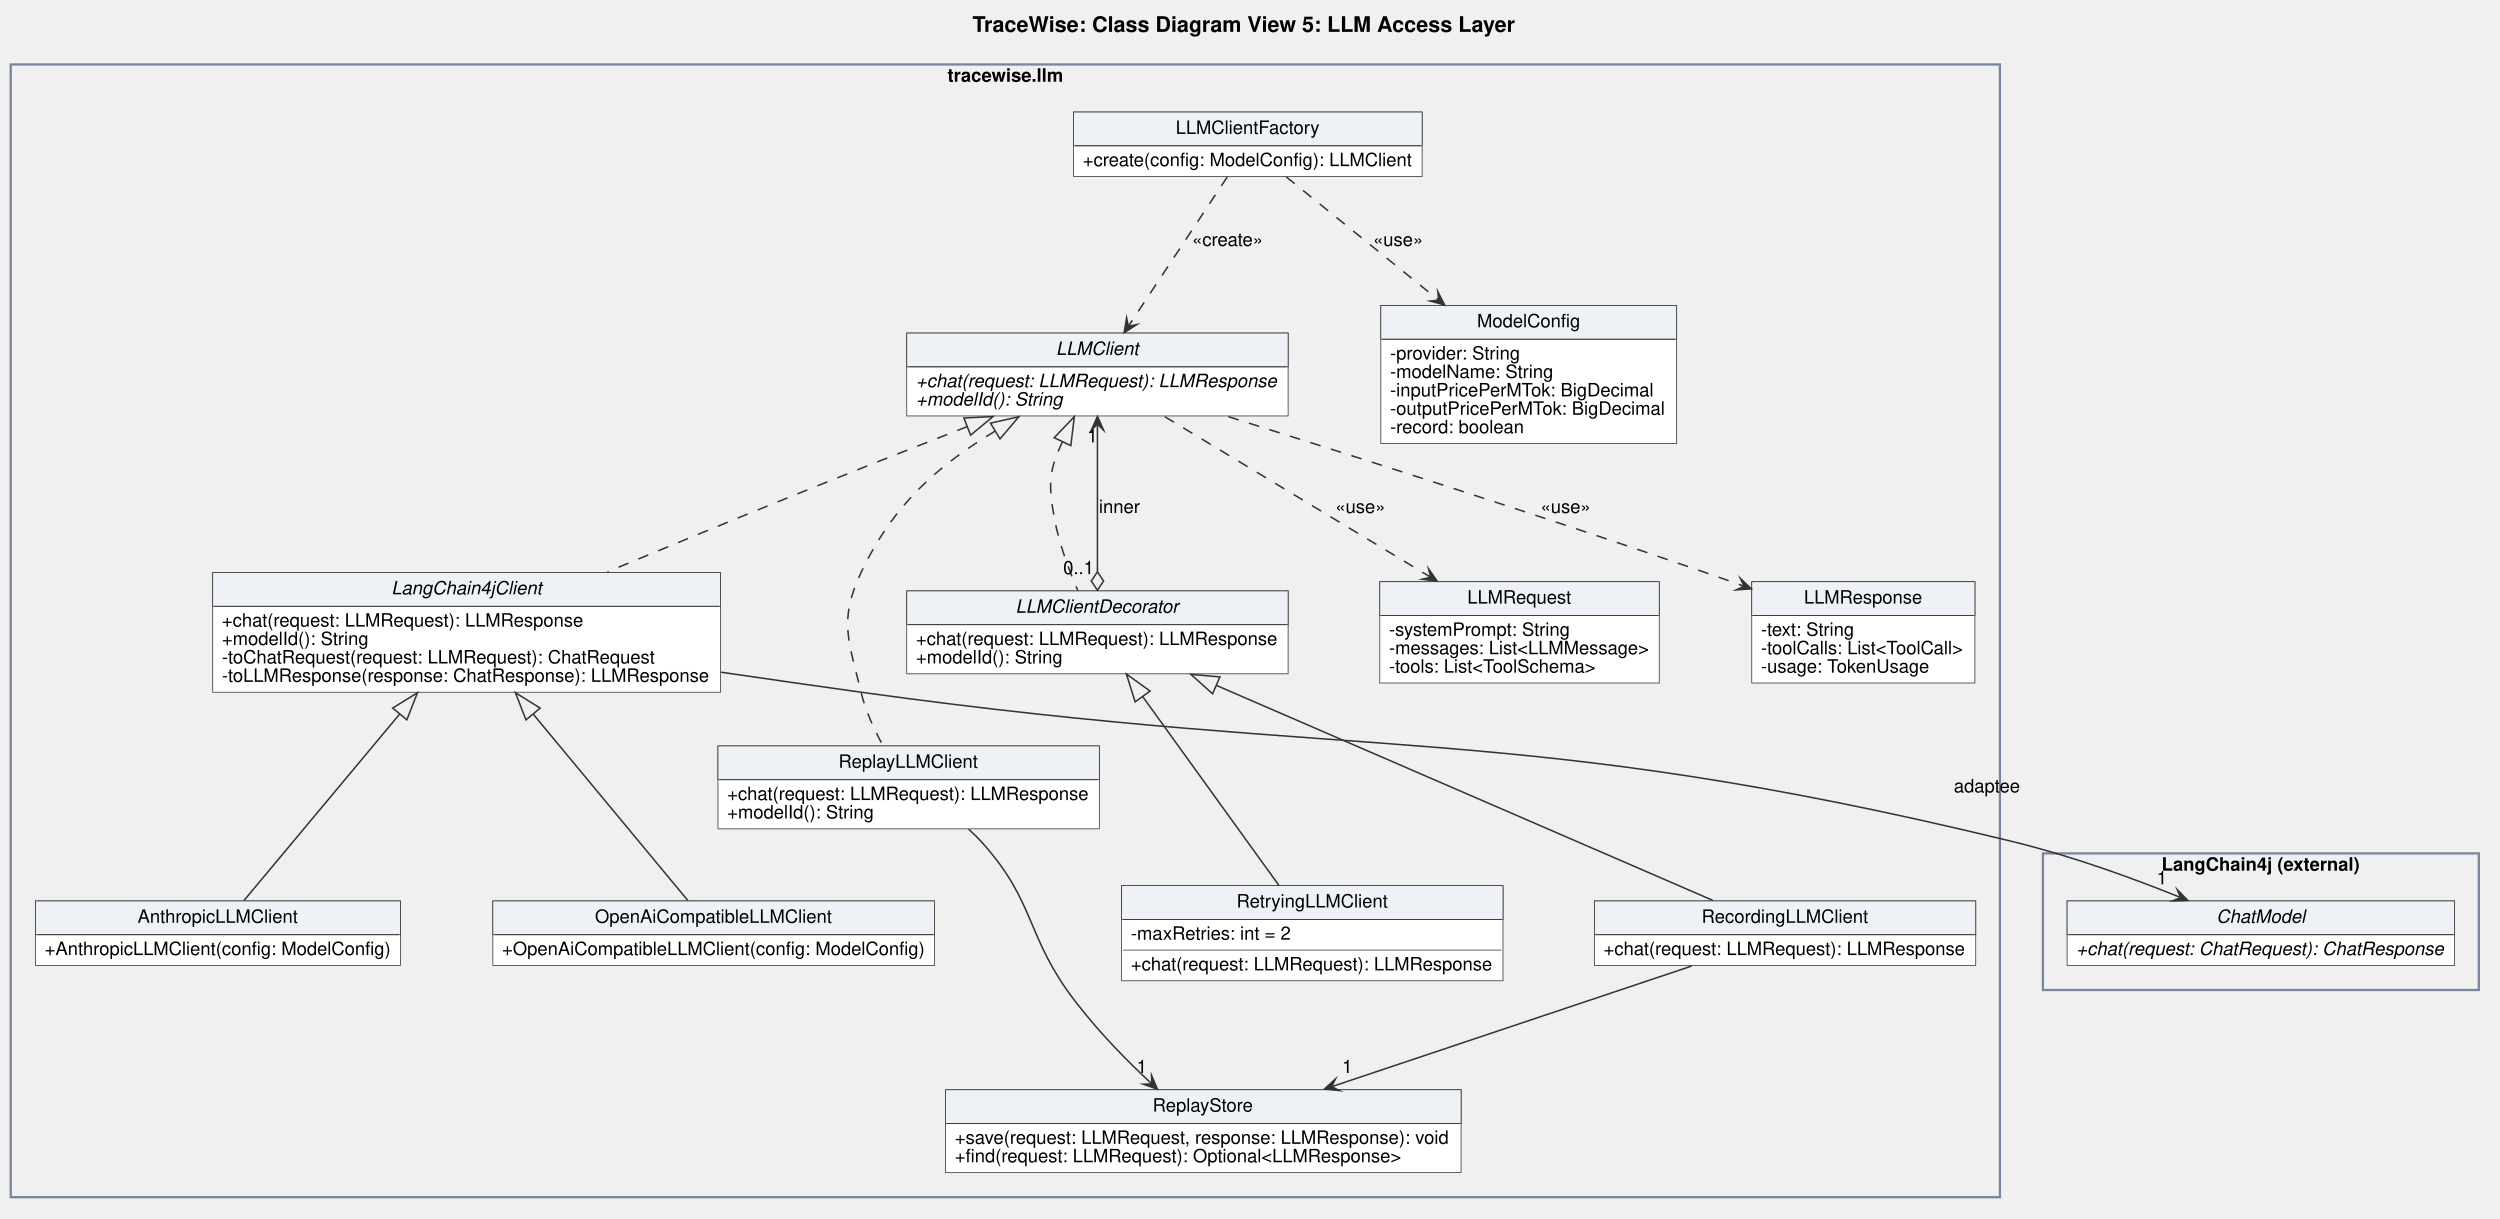
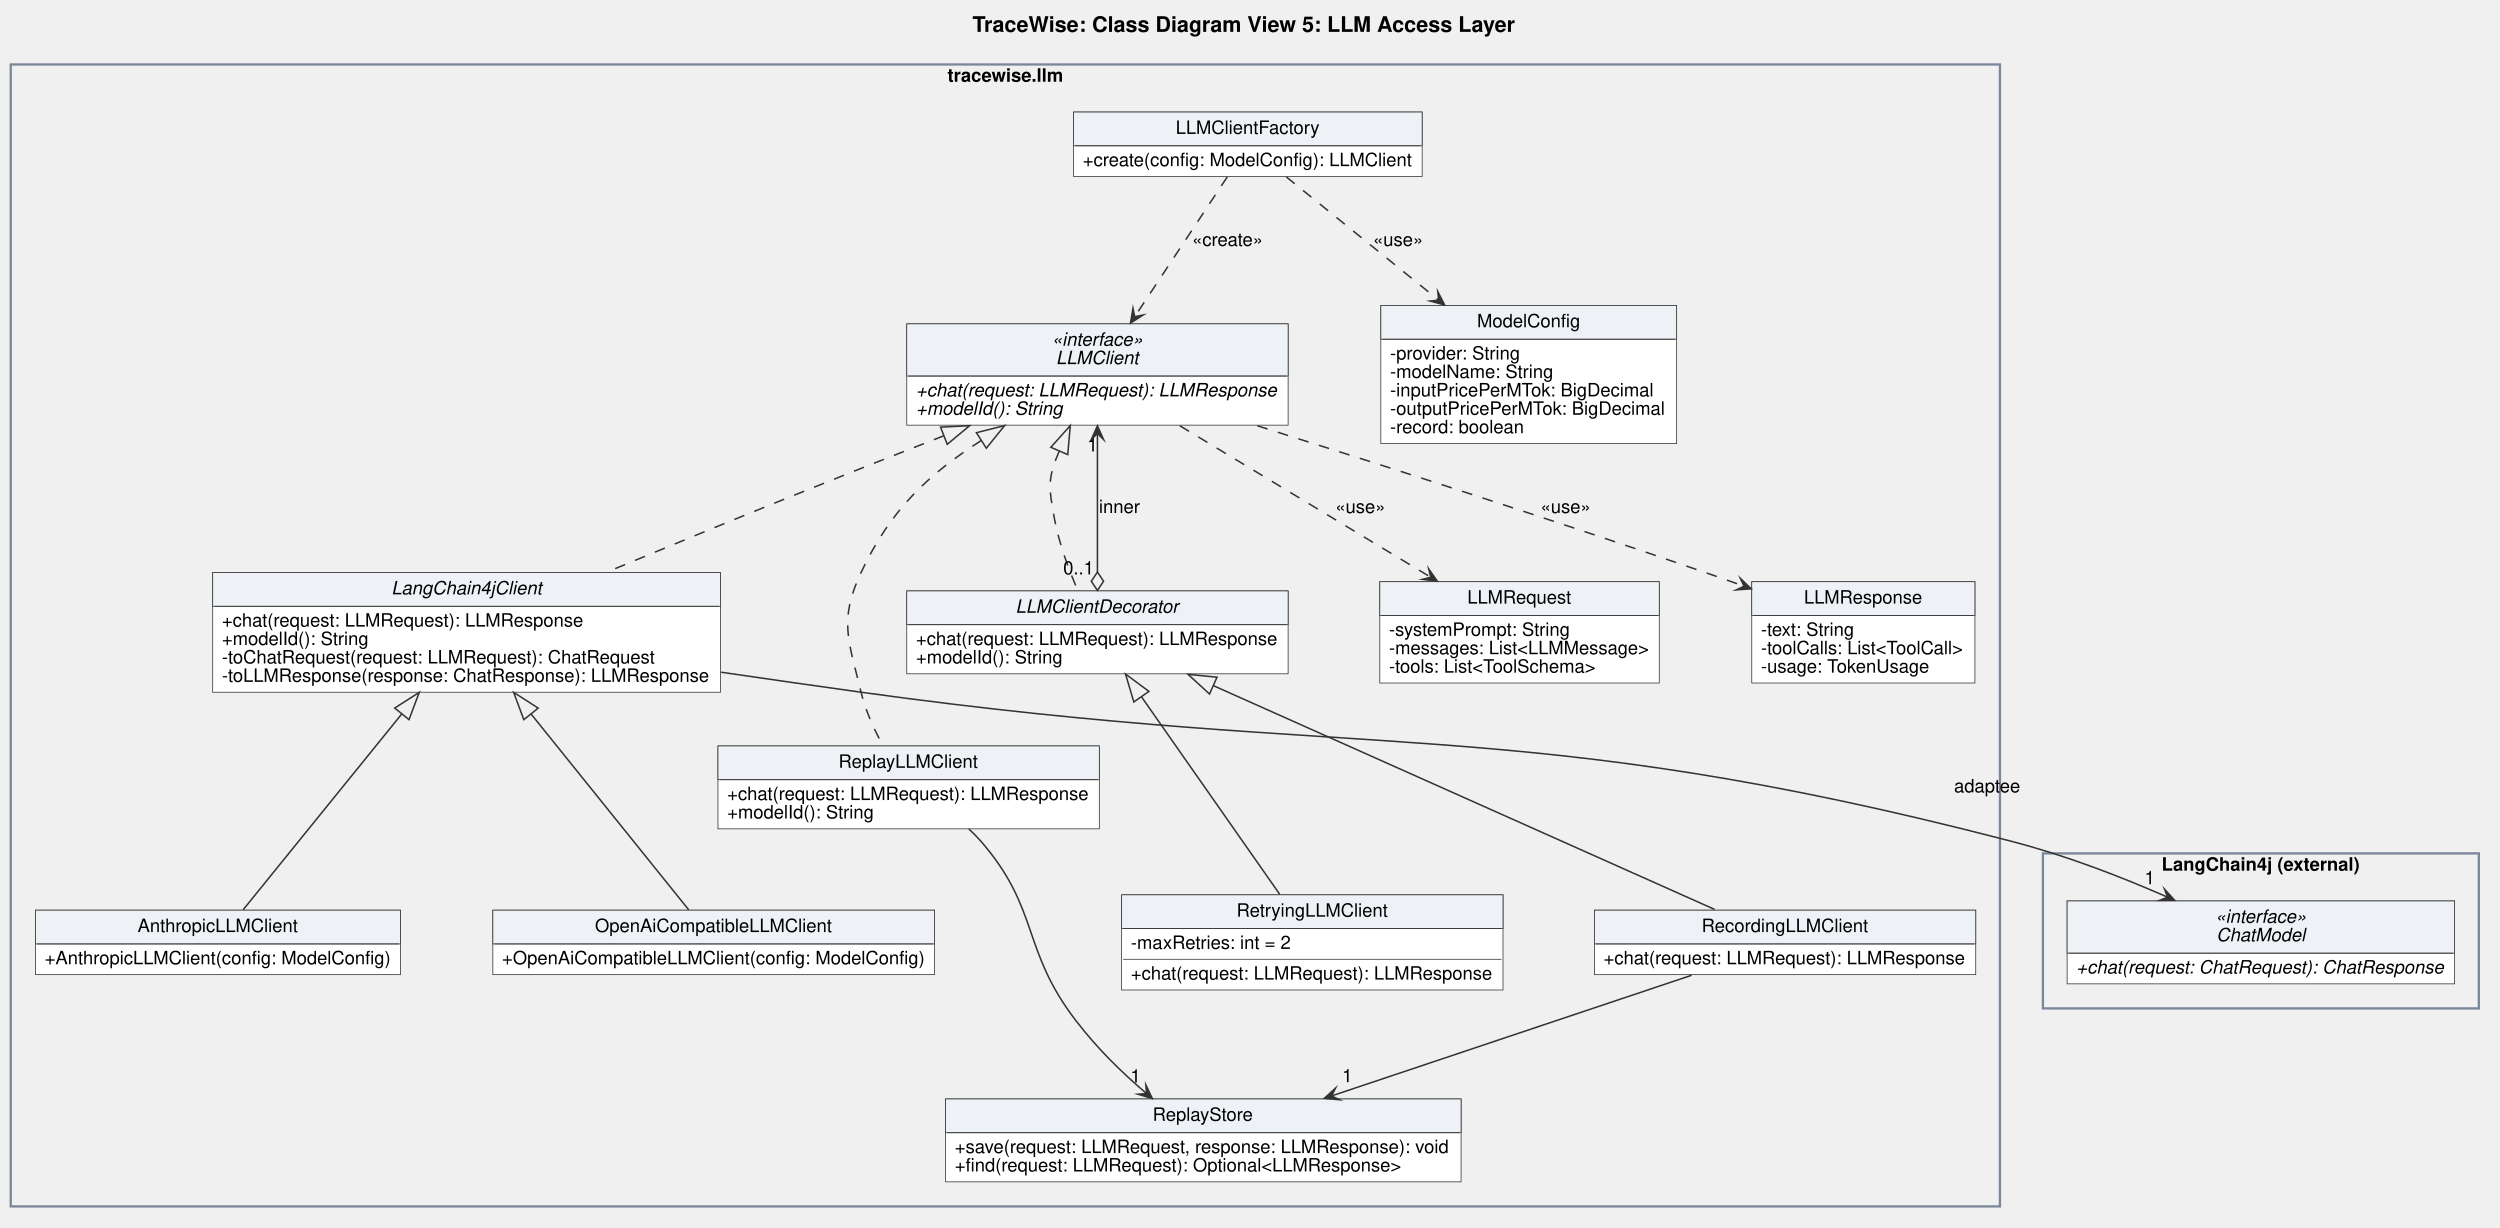
- <svg xmlns="http://www.w3.org/2000/svg" version="1.1" data-diagram-type="CLASS" style="width:2545px;height:1240px;background:#FFFFFF;" width="2545.313px" height="1240.625px" viewBox="0 0 2545 1240" zoomAndPan="magnify" preserveAspectRatio="none" contentStyleType="text/css">
+ <svg xmlns="http://www.w3.org/2000/svg" version="1.1" data-diagram-type="CLASS" style="width:2545px;height:1250px;background:#FFFFFF;" width="2545.313px" height="1250px" viewBox="0 0 2545 1250" zoomAndPan="magnify" preserveAspectRatio="none" contentStyleType="text/css">
  <defs />
  <g font-family="sans-serif" lengthAdjust="spacing">
    <g class="title" data-source-line="4">
      <text x="989.985" y="32.469" fill="#000" font-size="21.875" textLength="554.405" font-weight="700" font-family="Helvetica">TraceWise: Class Diagram View 5: LLM Access Layer</text>
    </g>
    <g class="cluster" data-qualified-name="LangChain4j .external." id="ent0005" data-source-line="15">
-       <rect x="2079.688" y="868.75" width="443.75" height="139.063" fill="none" style="stroke:#7A869A;stroke-width:2.344;" />
+       <rect x="2079.688" y="868.75" width="443.75" height="157.813" fill="none" style="stroke:#7A869A;stroke-width:2.344;" />
      <text x="2200.502" y="886.313" fill="#000" font-size="18.75" textLength="202.121" font-weight="700" font-family="Helvetica">LangChain4j (external)</text>
    </g>
-     <g class="cluster" data-qualified-name="tracewise.llm" id="ent0106" data-source-line="456">
-       <rect x="10.938" y="65.625" width="2025" height="1153.125" fill="none" style="stroke:#7A869A;stroke-width:2.344;" />
+     <g class="cluster" data-qualified-name="tracewise.llm" id="ent0106" data-source-line="468">
+       <rect x="10.938" y="65.625" width="2025" height="1162.5" fill="none" style="stroke:#7A869A;stroke-width:2.344;" />
      <text x="964.551" y="83.188" fill="#000" font-size="18.75" textLength="117.773" font-weight="700" font-family="Helvetica">tracewise.llm</text>
    </g>
    <g class="entity" data-qualified-name="LangChain4j .external..ChatModel" id="ent0006" data-source-line="16">
-       <rect x="2104.328" y="917.188" width="394.482" height="65.625" fill="#FFF" style="stroke:#333;stroke-width:0.781;" />
-       <rect x="2104.328" y="917.188" width="394.482" height="34.375" fill="#EEF2F7" style="stroke:#333;stroke-width:0.781;" />
-       <text x="2256.232" y="939.438" fill="#000" font-size="18.75" textLength="90.674" font-style="italic" font-family="Helvetica">ChatModel</text>
-       <line x1="2105.891" y1="951.563" x2="2497.248" y2="951.563" style="stroke:#333;stroke-width:0.781;" />
-       <text x="2113.703" y="972.25" fill="#000" font-size="18.75" textLength="375.732" font-style="italic" font-family="Helvetica">+chat(request: ChatRequest): ChatResponse</text>
-     </g>
-     <g class="entity" data-qualified-name="tracewise.llm.LLMClient" id="ent0107" data-source-line="457">
-       <rect x="923.078" y="339.063" width="388.22" height="84.375" fill="#FFF" style="stroke:#333;stroke-width:0.781;" />
-       <rect x="923.078" y="339.063" width="388.22" height="34.375" fill="#EEF2F7" style="stroke:#333;stroke-width:0.781;" />
-       <text x="1074.982" y="361.313" fill="#000" font-size="18.75" textLength="84.412" font-style="italic" font-family="Helvetica">LLMClient</text>
-       <line x1="924.641" y1="373.438" x2="1309.736" y2="373.438" style="stroke:#333;stroke-width:0.781;" />
-       <text x="932.453" y="394.125" fill="#000" font-size="18.75" textLength="369.47" font-style="italic" font-family="Helvetica">+chat(request: LLMRequest): LLMResponse</text>
-       <text x="932.453" y="412.875" fill="#000" font-size="18.75" textLength="149.542" font-style="italic" font-family="Helvetica">+modelId(): String</text>
-     </g>
-     <g class="entity" data-qualified-name="tracewise.llm.LangChain4jClient" id="ent0108" data-source-line="461">
+       <rect x="2104.328" y="917.188" width="394.482" height="84.375" fill="#FFF" style="stroke:#333;stroke-width:0.781;" />
+       <rect x="2104.328" y="917.188" width="394.482" height="53.125" fill="#EEF2F7" style="stroke:#333;stroke-width:0.781;" />
+       <text x="2255.184" y="939.438" fill="#000" font-size="18.75" textLength="92.77" font-style="italic" font-family="Helvetica">«interface»</text>
+       <text x="2256.232" y="958.188" fill="#000" font-size="18.75" textLength="90.674" font-style="italic" font-family="Helvetica">ChatModel</text>
+       <line x1="2105.891" y1="970.313" x2="2497.248" y2="970.313" style="stroke:#333;stroke-width:0.781;" />
+       <text x="2113.703" y="991" fill="#000" font-size="18.75" textLength="375.732" font-style="italic" font-family="Helvetica">+chat(request: ChatRequest): ChatResponse</text>
+     </g>
+     <g class="entity" data-qualified-name="tracewise.llm.LLMClient" id="ent0107" data-source-line="469">
+       <rect x="923.078" y="329.688" width="388.22" height="103.125" fill="#FFF" style="stroke:#333;stroke-width:0.781;" />
+       <rect x="923.078" y="329.688" width="388.22" height="53.125" fill="#EEF2F7" style="stroke:#333;stroke-width:0.781;" />
+       <text x="1070.803" y="351.938" fill="#000" font-size="18.75" textLength="92.77" font-style="italic" font-family="Helvetica">«interface»</text>
+       <text x="1074.982" y="370.688" fill="#000" font-size="18.75" textLength="84.412" font-style="italic" font-family="Helvetica">LLMClient</text>
+       <line x1="924.641" y1="382.813" x2="1309.736" y2="382.813" style="stroke:#333;stroke-width:0.781;" />
+       <text x="932.453" y="403.5" fill="#000" font-size="18.75" textLength="369.47" font-style="italic" font-family="Helvetica">+chat(request: LLMRequest): LLMResponse</text>
+       <text x="932.453" y="422.25" fill="#000" font-size="18.75" textLength="149.542" font-style="italic" font-family="Helvetica">+modelId(): String</text>
+     </g>
+     <g class="entity" data-qualified-name="tracewise.llm.LangChain4jClient" id="ent0108" data-source-line="473">
      <rect x="216.531" y="582.813" width="516.934" height="121.875" fill="#FFF" style="stroke:#333;stroke-width:0.781;" />
      <rect x="216.531" y="582.813" width="516.934" height="34.375" fill="#EEF2F7" style="stroke:#333;stroke-width:0.781;" />
      <text x="398.382" y="605.063" fill="#000" font-size="18.75" textLength="153.232" font-style="italic" font-family="Helvetica">LangChain4jClient</text>
      <line x1="218.094" y1="617.188" x2="731.903" y2="617.188" style="stroke:#333;stroke-width:0.781;" />
      <text x="225.906" y="637.875" fill="#000" font-size="18.75" textLength="369.47" font-family="Helvetica">+chat(request: LLMRequest): LLMResponse</text>
      <text x="225.906" y="656.625" fill="#000" font-size="18.75" textLength="149.542" font-family="Helvetica">+modelId(): String</text>
      <text x="225.906" y="675.375" fill="#000" font-size="18.75" textLength="442.941" font-family="Helvetica">-toChatRequest(request: LLMRequest): ChatRequest</text>
      <text x="225.906" y="694.125" fill="#000" font-size="18.75" textLength="498.184" font-family="Helvetica">-toLLMResponse(response: ChatResponse): LLMResponse</text>
    </g>
-     <g class="entity" data-qualified-name="tracewise.llm.AnthropicLLMClient" id="ent0109" data-source-line="467">
-       <rect x="36.109" y="917.188" width="371.53" height="65.625" fill="#FFF" style="stroke:#333;stroke-width:0.781;" />
-       <rect x="36.109" y="917.188" width="371.53" height="34.375" fill="#EEF2F7" style="stroke:#333;stroke-width:0.781;" />
-       <text x="140.063" y="939.438" fill="#000" font-size="18.75" textLength="163.623" font-family="Helvetica">AnthropicLLMClient</text>
-       <line x1="37.672" y1="951.563" x2="406.077" y2="951.563" style="stroke:#333;stroke-width:0.781;" />
-       <text x="45.484" y="972.25" fill="#000" font-size="18.75" textLength="352.78" font-family="Helvetica">+AnthropicLLMClient(config: ModelConfig)</text>
-     </g>
-     <g class="entity" data-qualified-name="tracewise.llm.OpenAiCompatibleLLMClient" id="ent0110" data-source-line="470">
-       <rect x="501.719" y="917.188" width="449.698" height="65.625" fill="#FFF" style="stroke:#333;stroke-width:0.781;" />
-       <rect x="501.719" y="917.188" width="449.698" height="34.375" fill="#EEF2F7" style="stroke:#333;stroke-width:0.781;" />
-       <text x="605.672" y="939.438" fill="#000" font-size="18.75" textLength="241.791" font-family="Helvetica">OpenAiCompatibleLLMClient</text>
-       <line x1="503.281" y1="951.563" x2="949.854" y2="951.563" style="stroke:#333;stroke-width:0.781;" />
-       <text x="511.094" y="972.25" fill="#000" font-size="18.75" textLength="430.948" font-family="Helvetica">+OpenAiCompatibleLLMClient(config: ModelConfig)</text>
-     </g>
-     <g class="entity" data-qualified-name="tracewise.llm.ReplayLLMClient" id="ent0111" data-source-line="473">
+     <g class="entity" data-qualified-name="tracewise.llm.AnthropicLLMClient" id="ent0109" data-source-line="479">
+       <rect x="36.109" y="926.563" width="371.53" height="65.625" fill="#FFF" style="stroke:#333;stroke-width:0.781;" />
+       <rect x="36.109" y="926.563" width="371.53" height="34.375" fill="#EEF2F7" style="stroke:#333;stroke-width:0.781;" />
+       <text x="140.063" y="948.813" fill="#000" font-size="18.75" textLength="163.623" font-family="Helvetica">AnthropicLLMClient</text>
+       <line x1="37.672" y1="960.938" x2="406.077" y2="960.938" style="stroke:#333;stroke-width:0.781;" />
+       <text x="45.484" y="981.625" fill="#000" font-size="18.75" textLength="352.78" font-family="Helvetica">+AnthropicLLMClient(config: ModelConfig)</text>
+     </g>
+     <g class="entity" data-qualified-name="tracewise.llm.OpenAiCompatibleLLMClient" id="ent0110" data-source-line="482">
+       <rect x="501.719" y="926.563" width="449.698" height="65.625" fill="#FFF" style="stroke:#333;stroke-width:0.781;" />
+       <rect x="501.719" y="926.563" width="449.698" height="34.375" fill="#EEF2F7" style="stroke:#333;stroke-width:0.781;" />
+       <text x="605.672" y="948.813" fill="#000" font-size="18.75" textLength="241.791" font-family="Helvetica">OpenAiCompatibleLLMClient</text>
+       <line x1="503.281" y1="960.938" x2="949.854" y2="960.938" style="stroke:#333;stroke-width:0.781;" />
+       <text x="511.094" y="981.625" fill="#000" font-size="18.75" textLength="430.948" font-family="Helvetica">+OpenAiCompatibleLLMClient(config: ModelConfig)</text>
+     </g>
+     <g class="entity" data-qualified-name="tracewise.llm.ReplayLLMClient" id="ent0111" data-source-line="485">
      <rect x="730.891" y="759.375" width="388.22" height="84.375" fill="#FFF" style="stroke:#333;stroke-width:0.781;" />
      <rect x="730.891" y="759.375" width="388.22" height="34.375" fill="#EEF2F7" style="stroke:#333;stroke-width:0.781;" />
      <text x="853.612" y="781.625" fill="#000" font-size="18.75" textLength="142.776" font-family="Helvetica">ReplayLLMClient</text>
      <line x1="732.453" y1="793.75" x2="1117.548" y2="793.75" style="stroke:#333;stroke-width:0.781;" />
      <text x="740.266" y="814.438" fill="#000" font-size="18.75" textLength="369.47" font-family="Helvetica">+chat(request: LLMRequest): LLMResponse</text>
      <text x="740.266" y="833.188" fill="#000" font-size="18.75" textLength="149.542" font-family="Helvetica">+modelId(): String</text>
    </g>
-     <g class="entity" data-qualified-name="tracewise.llm.LLMClientDecorator" id="ent0112" data-source-line="477">
+     <g class="entity" data-qualified-name="tracewise.llm.LLMClientDecorator" id="ent0112" data-source-line="489">
      <rect x="923.078" y="601.563" width="388.22" height="84.375" fill="#FFF" style="stroke:#333;stroke-width:0.781;" />
      <rect x="923.078" y="601.563" width="388.22" height="34.375" fill="#EEF2F7" style="stroke:#333;stroke-width:0.781;" />
      <text x="1033.82" y="623.813" fill="#000" font-size="18.75" textLength="166.736" font-style="italic" font-family="Helvetica">LLMClientDecorator</text>
      <line x1="924.641" y1="635.938" x2="1309.736" y2="635.938" style="stroke:#333;stroke-width:0.781;" />
      <text x="932.453" y="656.625" fill="#000" font-size="18.75" textLength="369.47" font-family="Helvetica">+chat(request: LLMRequest): LLMResponse</text>
      <text x="932.453" y="675.375" fill="#000" font-size="18.75" textLength="149.542" font-family="Helvetica">+modelId(): String</text>
    </g>
-     <g class="entity" data-qualified-name="tracewise.llm.RetryingLLMClient" id="ent0113" data-source-line="481">
-       <rect x="1141.828" y="901.563" width="388.22" height="96.875" fill="#FFF" style="stroke:#333;stroke-width:0.781;" />
-       <rect x="1141.828" y="901.563" width="388.22" height="34.375" fill="#EEF2F7" style="stroke:#333;stroke-width:0.781;" />
-       <text x="1258.823" y="923.813" fill="#000" font-size="18.75" textLength="154.23" font-family="Helvetica">RetryingLLMClient</text>
-       <line x1="1143.391" y1="935.938" x2="1528.486" y2="935.938" style="stroke:#333;stroke-width:0.781;" />
-       <text x="1151.203" y="956.625" fill="#000" font-size="18.75" textLength="163.074" font-family="Helvetica">-maxRetries: int = 2</text>
-       <line x1="1143.391" y1="967.188" x2="1528.486" y2="967.188" style="stroke:#333;stroke-width:0.781;" />
-       <text x="1151.203" y="987.875" fill="#000" font-size="18.75" textLength="369.47" font-family="Helvetica">+chat(request: LLMRequest): LLMResponse</text>
-     </g>
-     <g class="entity" data-qualified-name="tracewise.llm.RecordingLLMClient" id="ent0114" data-source-line="485">
-       <rect x="1623.078" y="917.188" width="388.22" height="65.625" fill="#FFF" style="stroke:#333;stroke-width:0.781;" />
-       <rect x="1623.078" y="917.188" width="388.22" height="34.375" fill="#EEF2F7" style="stroke:#333;stroke-width:0.781;" />
-       <text x="1732.25" y="939.438" fill="#000" font-size="18.75" textLength="169.876" font-family="Helvetica">RecordingLLMClient</text>
-       <line x1="1624.641" y1="951.563" x2="2009.736" y2="951.563" style="stroke:#333;stroke-width:0.781;" />
-       <text x="1632.453" y="972.25" fill="#000" font-size="18.75" textLength="369.47" font-family="Helvetica">+chat(request: LLMRequest): LLMResponse</text>
-     </g>
-     <g class="entity" data-qualified-name="tracewise.llm.ReplayStore" id="ent0115" data-source-line="488">
-       <rect x="962.625" y="1109.375" width="524.753" height="84.375" fill="#FFF" style="stroke:#333;stroke-width:0.781;" />
-       <rect x="962.625" y="1109.375" width="524.753" height="34.375" fill="#EEF2F7" style="stroke:#333;stroke-width:0.781;" />
-       <text x="1173.411" y="1131.625" fill="#000" font-size="18.75" textLength="103.18" font-family="Helvetica">ReplayStore</text>
-       <line x1="964.188" y1="1143.75" x2="1485.815" y2="1143.75" style="stroke:#333;stroke-width:0.781;" />
-       <text x="972" y="1164.438" fill="#000" font-size="18.75" textLength="506.003" font-family="Helvetica">+save(request: LLMRequest, response: LLMResponse): void</text>
-       <text x="972" y="1183.188" fill="#000" font-size="18.75" textLength="455.997" font-family="Helvetica">+find(request: LLMRequest): Optional&lt;LLMResponse&gt;</text>
-     </g>
-     <g class="entity" data-qualified-name="tracewise.llm.LLMClientFactory" id="ent0116" data-source-line="492">
+     <g class="entity" data-qualified-name="tracewise.llm.RetryingLLMClient" id="ent0113" data-source-line="493">
+       <rect x="1141.828" y="910.938" width="388.22" height="96.875" fill="#FFF" style="stroke:#333;stroke-width:0.781;" />
+       <rect x="1141.828" y="910.938" width="388.22" height="34.375" fill="#EEF2F7" style="stroke:#333;stroke-width:0.781;" />
+       <text x="1258.823" y="933.188" fill="#000" font-size="18.75" textLength="154.23" font-family="Helvetica">RetryingLLMClient</text>
+       <line x1="1143.391" y1="945.313" x2="1528.486" y2="945.313" style="stroke:#333;stroke-width:0.781;" />
+       <text x="1151.203" y="966" fill="#000" font-size="18.75" textLength="163.074" font-family="Helvetica">-maxRetries: int = 2</text>
+       <line x1="1143.391" y1="976.563" x2="1528.486" y2="976.563" style="stroke:#333;stroke-width:0.781;" />
+       <text x="1151.203" y="997.25" fill="#000" font-size="18.75" textLength="369.47" font-family="Helvetica">+chat(request: LLMRequest): LLMResponse</text>
+     </g>
+     <g class="entity" data-qualified-name="tracewise.llm.RecordingLLMClient" id="ent0114" data-source-line="497">
+       <rect x="1623.078" y="926.563" width="388.22" height="65.625" fill="#FFF" style="stroke:#333;stroke-width:0.781;" />
+       <rect x="1623.078" y="926.563" width="388.22" height="34.375" fill="#EEF2F7" style="stroke:#333;stroke-width:0.781;" />
+       <text x="1732.25" y="948.813" fill="#000" font-size="18.75" textLength="169.876" font-family="Helvetica">RecordingLLMClient</text>
+       <line x1="1624.641" y1="960.938" x2="2009.736" y2="960.938" style="stroke:#333;stroke-width:0.781;" />
+       <text x="1632.453" y="981.625" fill="#000" font-size="18.75" textLength="369.47" font-family="Helvetica">+chat(request: LLMRequest): LLMResponse</text>
+     </g>
+     <g class="entity" data-qualified-name="tracewise.llm.ReplayStore" id="ent0115" data-source-line="500">
+       <rect x="962.625" y="1118.75" width="524.753" height="84.375" fill="#FFF" style="stroke:#333;stroke-width:0.781;" />
+       <rect x="962.625" y="1118.75" width="524.753" height="34.375" fill="#EEF2F7" style="stroke:#333;stroke-width:0.781;" />
+       <text x="1173.411" y="1141" fill="#000" font-size="18.75" textLength="103.18" font-family="Helvetica">ReplayStore</text>
+       <line x1="964.188" y1="1153.125" x2="1485.815" y2="1153.125" style="stroke:#333;stroke-width:0.781;" />
+       <text x="972" y="1173.813" fill="#000" font-size="18.75" textLength="506.003" font-family="Helvetica">+save(request: LLMRequest, response: LLMResponse): void</text>
+       <text x="972" y="1192.563" fill="#000" font-size="18.75" textLength="455.997" font-family="Helvetica">+find(request: LLMRequest): Optional&lt;LLMResponse&gt;</text>
+     </g>
+     <g class="entity" data-qualified-name="tracewise.llm.LLMClientFactory" id="ent0116" data-source-line="504">
      <rect x="1092.891" y="114.063" width="354.849" height="65.625" fill="#FFF" style="stroke:#333;stroke-width:0.781;" />
      <rect x="1092.891" y="114.063" width="354.849" height="34.375" fill="#EEF2F7" style="stroke:#333;stroke-width:0.781;" />
      <text x="1196.853" y="136.313" fill="#000" font-size="18.75" textLength="146.924" font-family="Helvetica">LLMClientFactory</text>
      <line x1="1094.453" y1="148.438" x2="1446.177" y2="148.438" style="stroke:#333;stroke-width:0.781;" />
      <text x="1102.266" y="169.125" fill="#000" font-size="18.75" textLength="336.099" font-family="Helvetica">+create(config: ModelConfig): LLMClient</text>
    </g>
-     <g class="entity" data-qualified-name="tracewise.llm.ModelConfig" id="ent0117" data-source-line="495">
+     <g class="entity" data-qualified-name="tracewise.llm.ModelConfig" id="ent0117" data-source-line="507">
      <rect x="1405.688" y="310.938" width="301.135" height="140.625" fill="#FFF" style="stroke:#333;stroke-width:0.781;" />
      <rect x="1405.688" y="310.938" width="301.135" height="34.375" fill="#EEF2F7" style="stroke:#333;stroke-width:0.781;" />
      <text x="1503.621" y="333.188" fill="#000" font-size="18.75" textLength="105.267" font-family="Helvetica">ModelConfig</text>
      <line x1="1407.25" y1="345.313" x2="1705.26" y2="345.313" style="stroke:#333;stroke-width:0.781;" />
      <text x="1415.063" y="366" fill="#000" font-size="18.75" textLength="133.383" font-family="Helvetica">-provider: String</text>
      <text x="1415.063" y="384.75" fill="#000" font-size="18.75" textLength="166.727" font-family="Helvetica">-modelName: String</text>
      <text x="1415.063" y="403.5" fill="#000" font-size="18.75" textLength="270.914" font-family="Helvetica">-inputPricePerMTok: BigDecimal</text>
      <text x="1415.063" y="422.25" fill="#000" font-size="18.75" textLength="282.385" font-family="Helvetica">-outputPricePerMTok: BigDecimal</text>
      <text x="1415.063" y="441" fill="#000" font-size="18.75" textLength="136.542" font-family="Helvetica">-record: boolean</text>
    </g>
-     <g class="entity" data-qualified-name="tracewise.llm.LLMRequest" id="ent0118" data-source-line="502">
+     <g class="entity" data-qualified-name="tracewise.llm.LLMRequest" id="ent0118" data-source-line="514">
      <rect x="1404.625" y="592.188" width="284.5" height="103.125" fill="#FFF" style="stroke:#333;stroke-width:0.781;" />
      <rect x="1404.625" y="592.188" width="284.5" height="34.375" fill="#EEF2F7" style="stroke:#333;stroke-width:0.781;" />
      <text x="1493.72" y="614.438" fill="#000" font-size="18.75" textLength="106.311" font-family="Helvetica">LLMRequest</text>
      <line x1="1406.188" y1="626.563" x2="1687.563" y2="626.563" style="stroke:#333;stroke-width:0.781;" />
      <text x="1414" y="647.25" fill="#000" font-size="18.75" textLength="185.458" font-family="Helvetica">-systemPrompt: String</text>
      <text x="1414" y="666" fill="#000" font-size="18.75" textLength="265.75" font-family="Helvetica">-messages: List&lt;LLMMessage&gt;</text>
      <text x="1414" y="684.75" fill="#000" font-size="18.75" textLength="212.604" font-family="Helvetica">-tools: List&lt;ToolSchema&gt;</text>
    </g>
-     <g class="entity" data-qualified-name="tracewise.llm.LLMResponse" id="ent0119" data-source-line="507">
+     <g class="entity" data-qualified-name="tracewise.llm.LLMResponse" id="ent0119" data-source-line="519">
      <rect x="1783.297" y="592.188" width="227.17" height="103.125" fill="#FFF" style="stroke:#333;stroke-width:0.781;" />
      <rect x="1783.297" y="592.188" width="227.17" height="34.375" fill="#EEF2F7" style="stroke:#333;stroke-width:0.781;" />
      <text x="1836.43" y="614.438" fill="#000" font-size="18.75" textLength="120.905" font-family="Helvetica">LLMResponse</text>
      <line x1="1784.859" y1="626.563" x2="2008.904" y2="626.563" style="stroke:#333;stroke-width:0.781;" />
      <text x="1792.672" y="647.25" fill="#000" font-size="18.75" textLength="95.865" font-family="Helvetica">-text: String</text>
      <text x="1792.672" y="666" fill="#000" font-size="18.75" textLength="208.42" font-family="Helvetica">-toolCalls: List&lt;ToolCall&gt;</text>
      <text x="1792.672" y="684.75" fill="#000" font-size="18.75" textLength="174.06" font-family="Helvetica">-usage: TokenUsage</text>
    </g>
-     <g class="link" data-entity-1="ent0107" data-entity-2="ent0108" id="lnk298" data-source-line="864" data-link-type="extension">
-       <path d="M984.673,434.268 C923.751,458.034 872.125,478.406 803.125,506.25 C742.516,530.719 675.844,558.219 618.516,582.063" style="stroke:#333;stroke-width:1.563;stroke-dasharray:10.938,10.938;" fill="none" id="LLMClient-backto-LangChain4jClient" codeLine="864" />
-       <polygon points="1010.875,424.047,981.266,425.534,988.08,443.002,1010.875,424.047" fill="none" style="stroke:#333;stroke-width:1.563;stroke-linejoin:miter;stroke-miterlimit:10;" />
-     </g>
-     <g class="link" data-entity-1="ent0108" data-entity-2="ent0109" id="lnk299" data-source-line="865" data-link-type="extension">
-       <path d="M406.957,726.791 C353.941,790.275 290.234,866.578 248.453,916.609" style="stroke:#333;stroke-width:1.563;" fill="none" id="LangChain4jClient-backto-AnthropicLLMClient" codeLine="865" />
-       <polygon points="424.984,705.203,399.761,720.781,414.153,732.8,424.984,705.203" fill="none" style="stroke:#333;stroke-width:1.563;stroke-linejoin:miter;stroke-miterlimit:10;" />
-     </g>
-     <g class="link" data-entity-1="ent0108" data-entity-2="ent0110" id="lnk300" data-source-line="866" data-link-type="extension">
-       <path d="M542.665,726.846 C595.352,790.33 658.625,866.578 700.141,916.609" style="stroke:#333;stroke-width:1.563;" fill="none" id="LangChain4jClient-backto-OpenAiCompatibleLLMClient" codeLine="866" />
-       <polygon points="524.703,705.203,535.451,732.833,549.879,720.858,524.703,705.203" fill="none" style="stroke:#333;stroke-width:1.563;stroke-linejoin:miter;stroke-miterlimit:10;" />
-     </g>
-     <g class="link" data-entity-1="ent0108" data-entity-2="ent0006" id="lnk301" data-source-line="867" data-link-type="dependency">
-       <path d="M734.125,684.328 C781.484,691.25 830.484,698.297 876.563,704.688 C1396.078,776.734 1537.188,732.578 2046.875,856.25 C2109.031,871.328 2169.769,893.486 2219.863,913.674" style="stroke:#333;stroke-width:1.563;" fill="none" id="LangChain4jClient-to-ChatModel" codeLine="867" />
-       <polygon points="2227.109,916.594,2216.402,905.54,2219.863,913.674,2211.73,917.134,2227.109,916.594" fill="#333" style="stroke:#333;stroke-width:1.563;stroke-linejoin:miter;stroke-miterlimit:10;" />
-       <text x="1989" y="806.625" fill="#000" font-size="18.75" textLength="67.776" font-family="Helvetica">adaptee</text>
-       <text x="2195.622" y="900.249" fill="#000" font-size="18.75" font-family="Helvetica">1</text>
-     </g>
-     <g class="link" data-entity-1="ent0107" data-entity-2="ent0111" id="lnk302" data-source-line="868" data-link-type="extension">
-       <path d="M1013.15,438.753 C956.696,472.878 909.563,512.484 876.563,582.813 C853.563,631.844 863.953,652.016 876.563,704.688 C881.063,723.453 889.891,742.703 898.813,758.953" style="stroke:#333;stroke-width:1.563;stroke-dasharray:10.938,10.938;" fill="none" id="LLMClient-backto-ReplayLLMClient" codeLine="868" />
-       <polygon points="1037.219,424.203,1008.3,430.73,1017.999,446.776,1037.219,424.203" fill="none" style="stroke:#333;stroke-width:1.563;stroke-linejoin:miter;stroke-miterlimit:10;" />
-     </g>
-     <g class="link" data-entity-1="ent0111" data-entity-2="ent0115" id="lnk303" data-source-line="869" data-link-type="dependency">
-       <path d="M986.031,844.109 C990.422,848 994.625,852.062 998.438,856.25 C1055.469,918.844 1043.438,953.391 1095.313,1020.313 C1120.094,1052.281 1146.49,1079.108 1172.553,1103.421" style="stroke:#333;stroke-width:1.563;" fill="none" id="ReplayLLMClient-to-ReplayStore" codeLine="869" />
-       <polygon points="1178.266,1108.75,1172.246,1094.587,1172.553,1103.421,1163.719,1103.728,1178.266,1108.75" fill="#333" style="stroke:#333;stroke-width:1.563;stroke-linejoin:miter;stroke-miterlimit:10;" />
-       <text x="1157.121" y="1092.37" fill="#000" font-size="18.75" font-family="Helvetica">1</text>
-     </g>
-     <g class="link" data-entity-1="ent0107" data-entity-2="ent0112" id="lnk304" data-source-line="870" data-link-type="extension">
-       <path d="M1081.623,449.608 C1068.013,478.358 1066.813,492.375 1073.438,528.125 C1078.078,553.156 1087.969,579.781 1097.188,601" style="stroke:#333;stroke-width:1.563;stroke-dasharray:10.938,10.938;" fill="none" id="LLMClient-backto-LLMClientDecorator" codeLine="870" />
-       <polygon points="1093.656,424.188,1073.149,445.597,1090.096,453.619,1093.656,424.188" fill="none" style="stroke:#333;stroke-width:1.563;stroke-linejoin:miter;stroke-miterlimit:10;" />
-     </g>
-     <g class="link" data-entity-1="ent0107" data-entity-2="ent0112" id="lnk305" data-source-line="871" data-link-type="aggregation">
-       <path d="M1117.188,431.719 C1117.188,480.141 1117.188,533.578 1117.188,582.109" style="stroke:#333;stroke-width:1.563;" fill="none" id="LLMClient-LLMClientDecorator" codeLine="871" />
-       <polygon points="1117.188,423.906,1110.938,437.969,1117.188,431.719,1123.438,437.969,1117.188,423.906" fill="#333" style="stroke:#333;stroke-width:1.563;stroke-linejoin:miter;stroke-miterlimit:10;" />
-       <polygon points="1117.188,600.859,1123.438,591.484,1117.188,582.109,1110.938,591.484,1117.188,600.859" fill="none" style="stroke:#333;stroke-width:1.563;stroke-linejoin:miter;stroke-miterlimit:10;" />
+     <g class="link" data-entity-1="ent0107" data-entity-2="ent0108" id="lnk302" data-source-line="899" data-link-type="extension">
+       <path d="M960.901,443.572 C904.291,465.713 863.422,481.906 803.125,506.25 C742.516,530.719 675.844,558.219 618.516,582.063" style="stroke:#333;stroke-width:1.563;stroke-dasharray:10.938,10.938;" fill="none" id="LLMClient-backto-LangChain4jClient" codeLine="899" />
+       <polygon points="987.094,433.328,957.486,434.842,964.316,452.303,987.094,433.328" fill="none" style="stroke:#333;stroke-width:1.563;stroke-linejoin:miter;stroke-miterlimit:10;" />
+     </g>
+     <g class="link" data-entity-1="ent0108" data-entity-2="ent0109" id="lnk303" data-source-line="900" data-link-type="extension">
+       <path d="M409.094,726.683 C355.735,792.558 289.438,874.406 247.484,926.188" style="stroke:#333;stroke-width:1.563;" fill="none" id="LangChain4jClient-backto-AnthropicLLMClient" codeLine="900" />
+       <polygon points="426.797,704.828,401.809,720.782,416.379,732.584,426.797,704.828" fill="none" style="stroke:#333;stroke-width:1.563;stroke-linejoin:miter;stroke-miterlimit:10;" />
+     </g>
+     <g class="link" data-entity-1="ent0108" data-entity-2="ent0110" id="lnk304" data-source-line="901" data-link-type="extension">
+       <path d="M540.543,726.736 C593.574,792.611 659.422,874.406 701.109,926.188" style="stroke:#333;stroke-width:1.563;" fill="none" id="LangChain4jClient-backto-OpenAiCompatibleLLMClient" codeLine="901" />
+       <polygon points="522.906,704.828,533.24,732.615,547.846,720.857,522.906,704.828" fill="none" style="stroke:#333;stroke-width:1.563;stroke-linejoin:miter;stroke-miterlimit:10;" />
+     </g>
+     <g class="link" data-entity-1="ent0108" data-entity-2="ent0006" id="lnk305" data-source-line="902" data-link-type="dependency">
+       <path d="M734.125,684.328 C781.484,691.25 830.484,698.297 876.563,704.688 C1396.078,776.734 1539.234,724.406 2046.875,856.25 C2104,871.094 2158.389,892.244 2206.655,913.354" style="stroke:#333;stroke-width:1.563;" fill="none" id="LangChain4jClient-to-ChatModel" codeLine="902" />
+       <polygon points="2213.813,916.484,2203.433,905.123,2206.655,913.354,2198.424,916.576,2213.813,916.484" fill="#333" style="stroke:#333;stroke-width:1.563;stroke-linejoin:miter;stroke-miterlimit:10;" />
+       <text x="1989.219" y="806.625" fill="#000" font-size="18.75" textLength="67.776" font-family="Helvetica">adaptee</text>
+       <text x="2183.181" y="900.086" fill="#000" font-size="18.75" font-family="Helvetica">1</text>
+     </g>
+     <g class="link" data-entity-1="ent0107" data-entity-2="ent0111" id="lnk306" data-source-line="903" data-link-type="extension">
+       <path d="M999.028,448.377 C945.403,482.69 906.781,518.391 876.563,582.813 C853.563,631.844 863.953,652.016 876.563,704.688 C881.063,723.453 889.891,742.703 898.813,758.953" style="stroke:#333;stroke-width:1.563;stroke-dasharray:10.938,10.938;" fill="none" id="LLMClient-backto-ReplayLLMClient" codeLine="903" />
+       <polygon points="1022.719,433.219,993.976,440.48,1004.081,456.274,1022.719,433.219" fill="none" style="stroke:#333;stroke-width:1.563;stroke-linejoin:miter;stroke-miterlimit:10;" />
+     </g>
+     <g class="link" data-entity-1="ent0111" data-entity-2="ent0115" id="lnk307" data-source-line="904" data-link-type="dependency">
+       <path d="M986.25,843.922 C990.594,847.859 994.719,851.969 998.438,856.25 C1058.781,925.625 1039.297,966.141 1095.313,1039.063 C1117.766,1068.281 1141.739,1091.464 1167.161,1113.245" style="stroke:#333;stroke-width:1.563;" fill="none" id="ReplayLLMClient-to-ReplayStore" codeLine="904" />
+       <polygon points="1173.094,1118.328,1166.481,1104.432,1167.161,1113.245,1158.348,1113.925,1173.094,1118.328" fill="#333" style="stroke:#333;stroke-width:1.563;stroke-linejoin:miter;stroke-miterlimit:10;" />
+       <text x="1150.753" y="1101.995" fill="#000" font-size="18.75" font-family="Helvetica">1</text>
+     </g>
+     <g class="link" data-entity-1="ent0107" data-entity-2="ent0112" id="lnk308" data-source-line="905" data-link-type="extension">
+       <path d="M1078.364,459.056 C1066.38,486.713 1067.484,496 1073.438,528.125 C1078.078,553.156 1087.969,579.781 1097.188,601" style="stroke:#333;stroke-width:1.563;stroke-dasharray:10.938,10.938;" fill="none" id="LLMClient-backto-LLMClientDecorator" codeLine="905" />
+       <polygon points="1089.547,433.25,1069.762,455.329,1086.966,462.784,1089.547,433.25" fill="none" style="stroke:#333;stroke-width:1.563;stroke-linejoin:miter;stroke-miterlimit:10;" />
+     </g>
+     <g class="link" data-entity-1="ent0107" data-entity-2="ent0112" id="lnk309" data-source-line="906" data-link-type="aggregation">
+       <path d="M1117.188,441.25 C1117.188,490.203 1117.188,536.875 1117.188,582.328" style="stroke:#333;stroke-width:1.563;" fill="none" id="LLMClient-LLMClientDecorator" codeLine="906" />
+       <polygon points="1117.188,433.437,1110.938,447.5,1117.188,441.25,1123.438,447.5,1117.188,433.437" fill="#333" style="stroke:#333;stroke-width:1.563;stroke-linejoin:miter;stroke-miterlimit:10;" />
+       <polygon points="1117.188,601.078,1123.438,591.703,1117.188,582.328,1110.938,591.703,1117.188,601.078" fill="none" style="stroke:#333;stroke-width:1.563;stroke-linejoin:miter;stroke-miterlimit:10;" />
      <text x="1118.75" y="522.25" fill="#000" font-size="18.75" textLength="41.693" font-family="Helvetica">inner</text>
-       <text x="1106.85" y="450.376" fill="#000" font-size="18.75" font-family="Helvetica">1</text>
-       <text x="1082.327" y="584.461" fill="#000" font-size="18.75" textLength="31.274" font-family="Helvetica">0..1</text>
-     </g>
-     <g class="link" data-entity-1="ent0112" data-entity-2="ent0113" id="lnk306" data-source-line="872" data-link-type="extension">
-       <path d="M1163.147,708.993 C1203.506,764.915 1259.281,842.219 1301.875,901.25" style="stroke:#333;stroke-width:1.563;" fill="none" id="LLMClientDecorator-backto-RetryingLLMClient" codeLine="872" />
-       <polygon points="1146.688,686.188,1155.545,714.48,1170.749,703.507,1146.688,686.188" fill="none" style="stroke:#333;stroke-width:1.563;stroke-linejoin:miter;stroke-miterlimit:10;" />
-     </g>
-     <g class="link" data-entity-1="ent0112" data-entity-2="ent0114" id="lnk307" data-source-line="873" data-link-type="extension">
-       <path d="M1238.137,697.692 C1379.434,758.88 1615.969,861.297 1743.609,916.578" style="stroke:#333;stroke-width:1.563;" fill="none" id="LLMClientDecorator-backto-RecordingLLMClient" codeLine="873" />
-       <polygon points="1212.328,686.516,1234.412,706.295,1241.863,689.089,1212.328,686.516" fill="none" style="stroke:#333;stroke-width:1.563;stroke-linejoin:miter;stroke-miterlimit:10;" />
-     </g>
-     <g class="link" data-entity-1="ent0114" data-entity-2="ent0115" id="lnk308" data-source-line="874" data-link-type="dependency">
-       <path d="M1722.047,983.438 C1620.531,1017.469 1466.751,1068.986 1355.595,1106.236" style="stroke:#333;stroke-width:1.563;" fill="none" id="RecordingLLMClient-to-ReplayStore" codeLine="874" />
-       <polygon points="1348.188,1108.719,1363.507,1110.177,1355.595,1106.236,1359.535,1098.324,1348.188,1108.719" fill="#333" style="stroke:#333;stroke-width:1.563;stroke-linejoin:miter;stroke-miterlimit:10;" />
-       <text x="1366.337" y="1092.331" fill="#000" font-size="18.75" font-family="Helvetica">1</text>
-     </g>
-     <g class="link" data-entity-1="ent0116" data-entity-2="ent0107" id="lnk309" data-source-line="875" data-link-type="dependency">
-       <path d="M1249.344,180.109 C1222.063,221.297 1178.689,286.815 1148.658,332.158" style="stroke:#333;stroke-width:1.563;stroke-dasharray:10.938,10.938;" fill="none" id="LLMClientFactory-to-LLMClient" codeLine="875" />
-       <polygon points="1144.344,338.672,1157.32,330.399,1148.658,332.158,1146.898,323.496,1144.344,338.672" fill="#333" style="stroke:#333;stroke-width:1.563;stroke-linejoin:miter;stroke-miterlimit:10;" />
+       <text x="1107.019" y="459.611" fill="#000" font-size="18.75" font-family="Helvetica">1</text>
+       <text x="1082.327" y="584.73" fill="#000" font-size="18.75" textLength="31.274" font-family="Helvetica">0..1</text>
+     </g>
+     <g class="link" data-entity-1="ent0112" data-entity-2="ent0113" id="lnk310" data-source-line="907" data-link-type="extension">
+       <path d="M1161.912,709.211 C1202.334,766.946 1259.875,849.141 1302.688,910.297" style="stroke:#333;stroke-width:1.563;" fill="none" id="LLMClientDecorator-backto-RetryingLLMClient" codeLine="907" />
+       <polygon points="1145.781,686.172,1154.232,714.588,1169.592,703.834,1145.781,686.172" fill="none" style="stroke:#333;stroke-width:1.563;stroke-linejoin:miter;stroke-miterlimit:10;" />
+     </g>
+     <g class="link" data-entity-1="ent0112" data-entity-2="ent0114" id="lnk311" data-source-line="908" data-link-type="extension">
+       <path d="M1235.104,697.949 C1376.37,761.012 1617.641,868.734 1745.469,925.797" style="stroke:#333;stroke-width:1.563;" fill="none" id="LLMClientDecorator-backto-RecordingLLMClient" codeLine="908" />
+       <polygon points="1209.422,686.484,1231.282,706.51,1238.926,689.388,1209.422,686.484" fill="none" style="stroke:#333;stroke-width:1.563;stroke-linejoin:miter;stroke-miterlimit:10;" />
+     </g>
+     <g class="link" data-entity-1="ent0114" data-entity-2="ent0115" id="lnk312" data-source-line="909" data-link-type="dependency">
+       <path d="M1722.047,992.813 C1620.531,1026.844 1466.751,1078.361 1355.595,1115.611" style="stroke:#333;stroke-width:1.563;" fill="none" id="RecordingLLMClient-to-ReplayStore" codeLine="909" />
+       <polygon points="1348.188,1118.094,1363.507,1119.552,1355.595,1115.611,1359.535,1107.699,1348.188,1118.094" fill="#333" style="stroke:#333;stroke-width:1.563;stroke-linejoin:miter;stroke-miterlimit:10;" />
+       <text x="1366.337" y="1101.706" fill="#000" font-size="18.75" font-family="Helvetica">1</text>
+     </g>
+     <g class="link" data-entity-1="ent0116" data-entity-2="ent0107" id="lnk313" data-source-line="910" data-link-type="dependency">
+       <path d="M1249.344,180.109 C1223.953,218.453 1185.173,277.017 1155.126,322.392" style="stroke:#333;stroke-width:1.563;stroke-dasharray:10.938,10.938;" fill="none" id="LLMClientFactory-to-LLMClient" codeLine="910" />
+       <polygon points="1150.813,328.906,1163.788,320.632,1155.126,322.392,1153.366,313.731,1150.813,328.906" fill="#333" style="stroke:#333;stroke-width:1.563;stroke-linejoin:miter;stroke-miterlimit:10;" />
      <text x="1213.531" y="250.375" fill="#000" font-size="18.75" textLength="72.968" font-family="Helvetica">«create»</text>
    </g>
-     <g class="link" data-entity-1="ent0116" data-entity-2="ent0117" id="lnk310" data-source-line="876" data-link-type="dependency">
-       <path d="M1309.469,180.109 C1350.766,213.5 1411.065,262.276 1464.581,305.541" style="stroke:#333;stroke-width:1.563;stroke-dasharray:10.938,10.938;" fill="none" id="LLMClientFactory-to-ModelConfig" codeLine="876" />
+     <g class="link" data-entity-1="ent0116" data-entity-2="ent0117" id="lnk314" data-source-line="911" data-link-type="dependency">
+       <path d="M1309.469,180.109 C1350.766,213.5 1411.065,262.276 1464.581,305.541" style="stroke:#333;stroke-width:1.563;stroke-dasharray:10.938,10.938;" fill="none" id="LLMClientFactory-to-ModelConfig" codeLine="911" />
      <polygon points="1470.656,310.453,1463.65,296.752,1464.581,305.541,1455.791,306.472,1470.656,310.453" fill="#333" style="stroke:#333;stroke-width:1.563;stroke-linejoin:miter;stroke-miterlimit:10;" />
      <text x="1397.719" y="250.375" fill="#000" font-size="18.75" textLength="51.086" font-family="Helvetica">«use»</text>
    </g>
-     <g class="link" data-entity-1="ent0107" data-entity-2="ent0118" id="lnk311" data-source-line="877" data-link-type="dependency">
-       <path d="M1185.75,424.203 C1261.094,469.688 1375.468,538.712 1456.39,587.571" style="stroke:#333;stroke-width:1.563;stroke-dasharray:10.938,10.938;" fill="none" id="LLMClient-to-LLMRequest" codeLine="877" />
-       <polygon points="1463.078,591.609,1454.27,578.99,1456.39,587.571,1447.809,589.691,1463.078,591.609" fill="#333" style="stroke:#333;stroke-width:1.563;stroke-linejoin:miter;stroke-miterlimit:10;" />
+     <g class="link" data-entity-1="ent0107" data-entity-2="ent0118" id="lnk315" data-source-line="912" data-link-type="dependency">
+       <path d="M1201.063,433.437 C1276.766,479.141 1380.89,541.994 1456.53,587.65" style="stroke:#333;stroke-width:1.563;stroke-dasharray:10.938,10.938;" fill="none" id="LLMClient-to-LLMRequest" codeLine="912" />
+       <polygon points="1463.219,591.688,1454.409,579.07,1456.53,587.65,1447.95,589.771,1463.219,591.688" fill="#333" style="stroke:#333;stroke-width:1.563;stroke-linejoin:miter;stroke-miterlimit:10;" />
      <text x="1359.313" y="522.25" fill="#000" font-size="18.75" textLength="51.086" font-family="Helvetica">«use»</text>
    </g>
-     <g class="link" data-entity-1="ent0107" data-entity-2="ent0119" id="lnk312" data-source-line="878" data-link-type="dependency">
-       <path d="M1250.484,424.172 C1376.141,463.563 1569.5,525.234 1735.938,582.813 C1751.141,588.063 1759.733,591.09 1775.436,596.777" style="stroke:#333;stroke-width:1.563;stroke-dasharray:10.938,10.938;" fill="none" id="LLMClient-to-LLMResponse" codeLine="878" />
+     <g class="link" data-entity-1="ent0107" data-entity-2="ent0119" id="lnk316" data-source-line="913" data-link-type="dependency">
+       <path d="M1279.984,433.437 C1405.125,472.828 1582.031,529.578 1735.938,582.813 C1751.141,588.063 1759.733,591.09 1775.436,596.777" style="stroke:#333;stroke-width:1.563;stroke-dasharray:10.938,10.938;" fill="none" id="LLMClient-to-LLMResponse" codeLine="913" />
      <polygon points="1782.781,599.438,1771.688,588.772,1775.436,596.777,1767.431,600.525,1782.781,599.438" fill="#333" style="stroke:#333;stroke-width:1.563;stroke-linejoin:miter;stroke-miterlimit:10;" />
      <text x="1568.266" y="522.25" fill="#000" font-size="18.75" textLength="51.086" font-family="Helvetica">«use»</text>
    </g>
  </g>
</svg>
